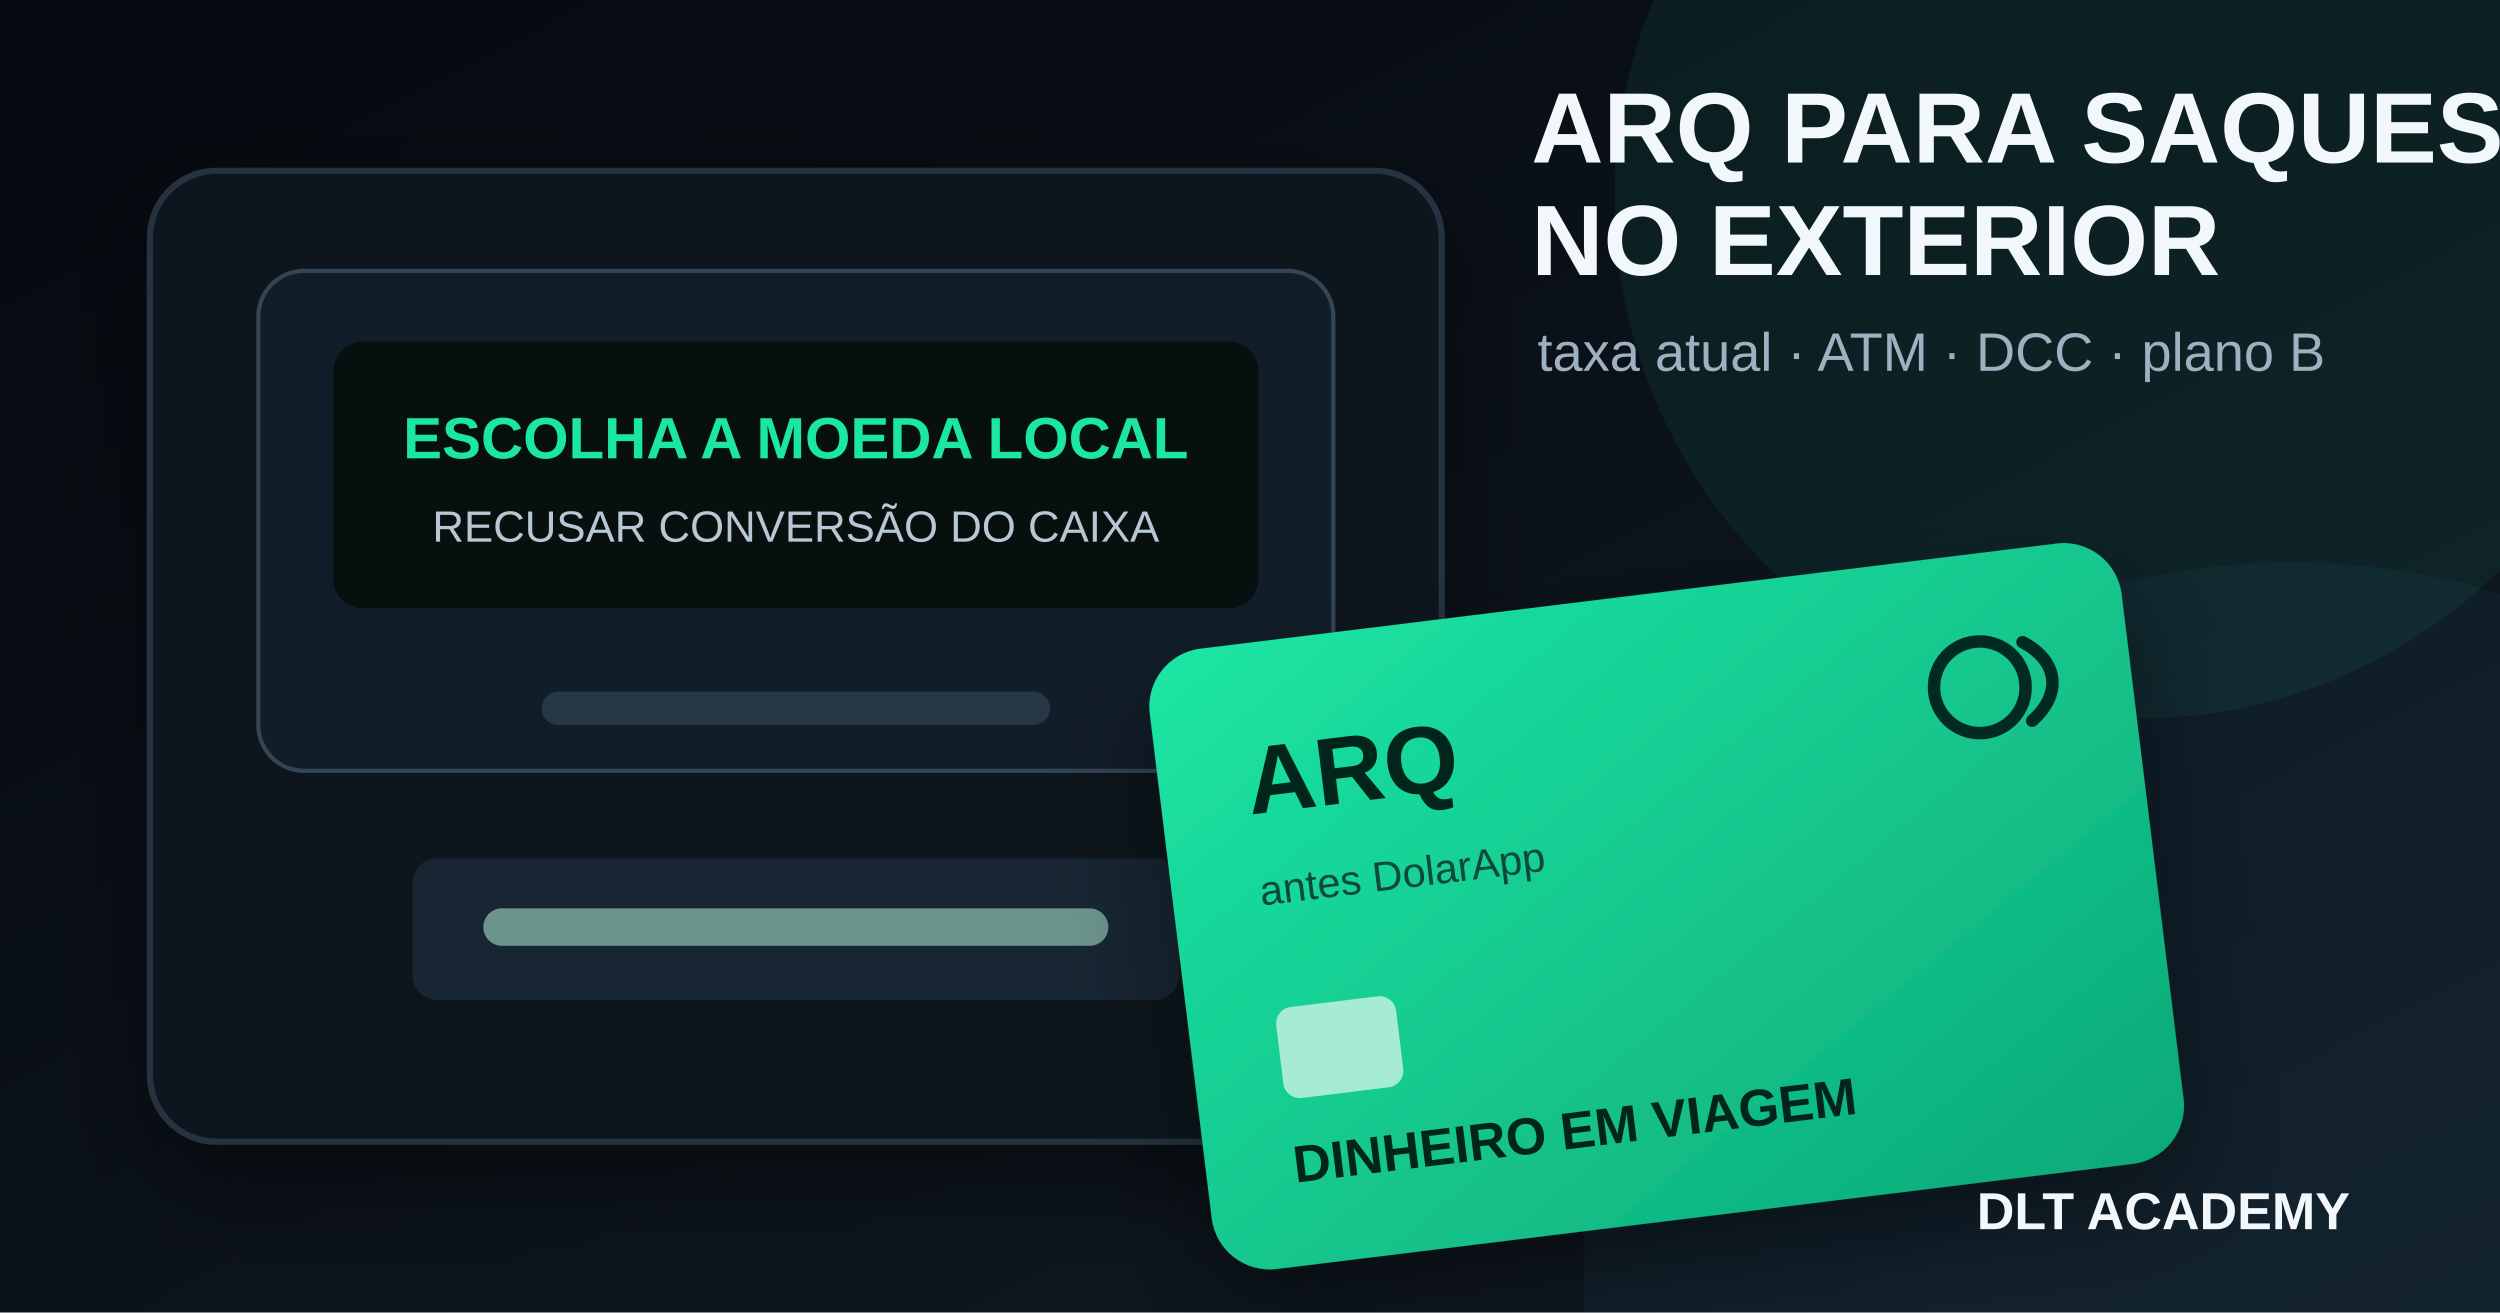
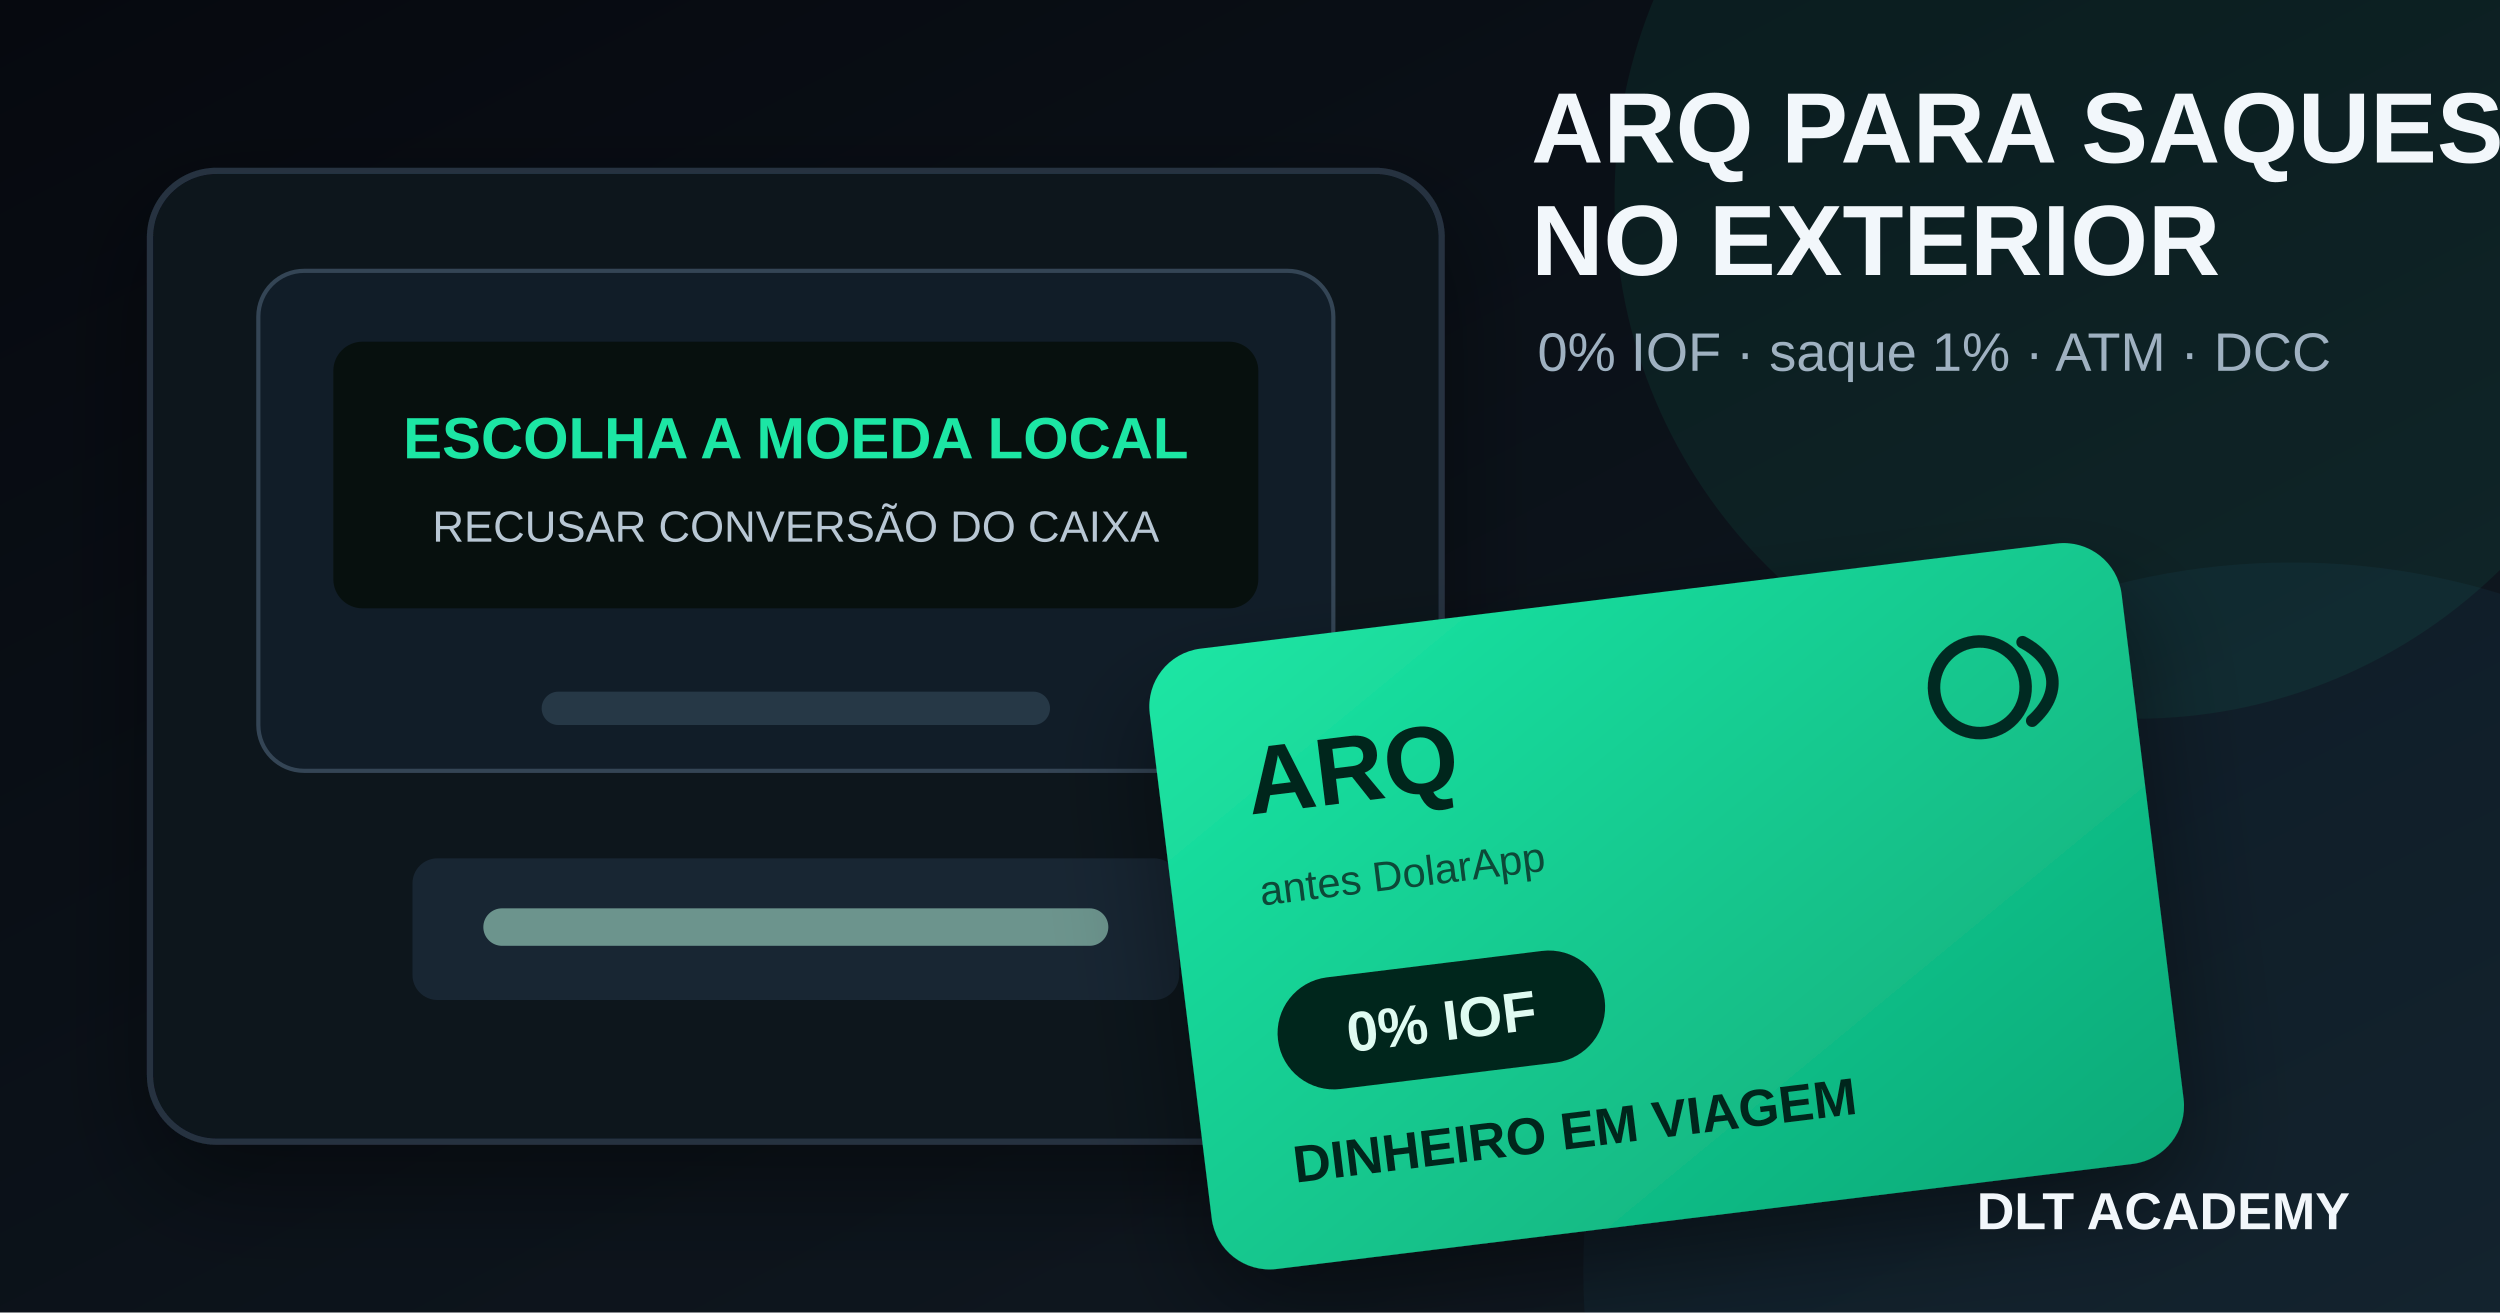
<svg xmlns="http://www.w3.org/2000/svg" width="1200" height="630" viewBox="0 0 1200 630" role="img" aria-labelledby="title desc">
  <defs>
    <linearGradient id="bg" x1="0" y1="0" x2="1" y2="1">
      <stop offset="0" stop-color="#06090f" />
      <stop offset="1" stop-color="#111b24" />
    </linearGradient>
    <linearGradient id="card" x1="0" y1="0" x2="1" y2="1">
      <stop offset="0" stop-color="#1ce6a4" />
      <stop offset="1" stop-color="#0da978" />
    </linearGradient>
    <filter id="shadow" x="-20%" y="-20%" width="140%" height="140%">
      <feDropShadow dx="0" dy="20" stdDeviation="24" flood-color="#000" flood-opacity=".42" />
    </filter>
  </defs>
  <rect width="1200" height="630" fill="url(#bg)" />
  <circle cx="1025" cy="95" r="250" fill="#1ce6a4" opacity=".07" />
  <circle cx="1100" cy="610" r="340" fill="#38bdf8" opacity=".05" />
  <g transform="translate(72 82)">
    <rect width="620" height="466" rx="32" fill="#0d141d" stroke="#263341" stroke-width="3" filter="url(#shadow)" />
    <rect x="52" y="48" width="516" height="240" rx="22" fill="#111d28" stroke="#344555" stroke-width="2" />
    <rect x="88" y="82" width="444" height="128" rx="14" fill="#07100e" />
    <text x="310" y="138" fill="#1ce6a4" font-family="Arial, Helvetica, sans-serif" font-size="28" font-weight="700" text-anchor="middle">ESCOLHA A MOEDA LOCAL</text>
    <text x="310" y="178" fill="#b8c7d4" font-family="Arial, Helvetica, sans-serif" font-size="21" text-anchor="middle">RECUSAR CONVERSÃO DO CAIXA</text>
    <rect x="188" y="250" width="244" height="16" rx="8" fill="#263846" />
    <rect x="126" y="330" width="368" height="68" rx="12" fill="#182633" />
    <rect x="160" y="354" width="300" height="18" rx="9" fill="#9fd8c5" opacity=".62" />
  </g>
  <g transform="translate(565 285) rotate(-7 235 150)" filter="url(#shadow)">
    <rect width="470" height="300" rx="28" fill="url(#card)" />
    <circle cx="397" cy="64" r="22" fill="none" stroke="#062a20" stroke-width="6" />
    <path d="M420 45c16 11 16 27 0 38" fill="none" stroke="#062a20" stroke-width="6" stroke-linecap="round" />
    <text x="42" y="82" fill="#05251c" font-family="Arial, Helvetica, sans-serif" font-size="46" font-weight="800">ARQ</text>
    <text x="42" y="126" fill="#0a4938" font-family="Arial, Helvetica, sans-serif" font-size="20">antes DolarApp</text>
-     <rect x="42" y="176" width="58" height="44" rx="8" fill="#d6f5e9" opacity=".75" />
+     <rect x="42" y="164" width="158" height="54" rx="27" fill="#05251c" />
+     <text x="121" y="201" fill="#dffbf1" font-family="Arial, Helvetica, sans-serif" font-size="27" font-weight="800" text-anchor="middle">0% IOF</text>
    <text x="42" y="260" fill="#05251c" font-family="Arial, Helvetica, sans-serif" font-size="25" font-weight="700">DINHEIRO EM VIAGEM</text>
  </g>
  <text x="735" y="78" fill="#f2f7fb" font-family="Arial, Helvetica, sans-serif" font-size="48" font-weight="800">ARQ PARA SAQUES</text>
  <text x="735" y="132" fill="#f2f7fb" font-family="Arial, Helvetica, sans-serif" font-size="48" font-weight="800">NO EXTERIOR</text>
-   <text x="738" y="178" fill="#9fb1c1" font-family="Arial, Helvetica, sans-serif" font-size="26">taxa atual · ATM · DCC · plano B</text>
+   <text x="738" y="178" fill="#9fb1c1" font-family="Arial, Helvetica, sans-serif" font-size="26">0% IOF · saque 1% · ATM · DCC</text>
  <text x="1128" y="590" fill="#f2f7fb" font-family="Arial, Helvetica, sans-serif" font-size="25" font-weight="700" text-anchor="end">DLT ACADEMY</text>
</svg>
